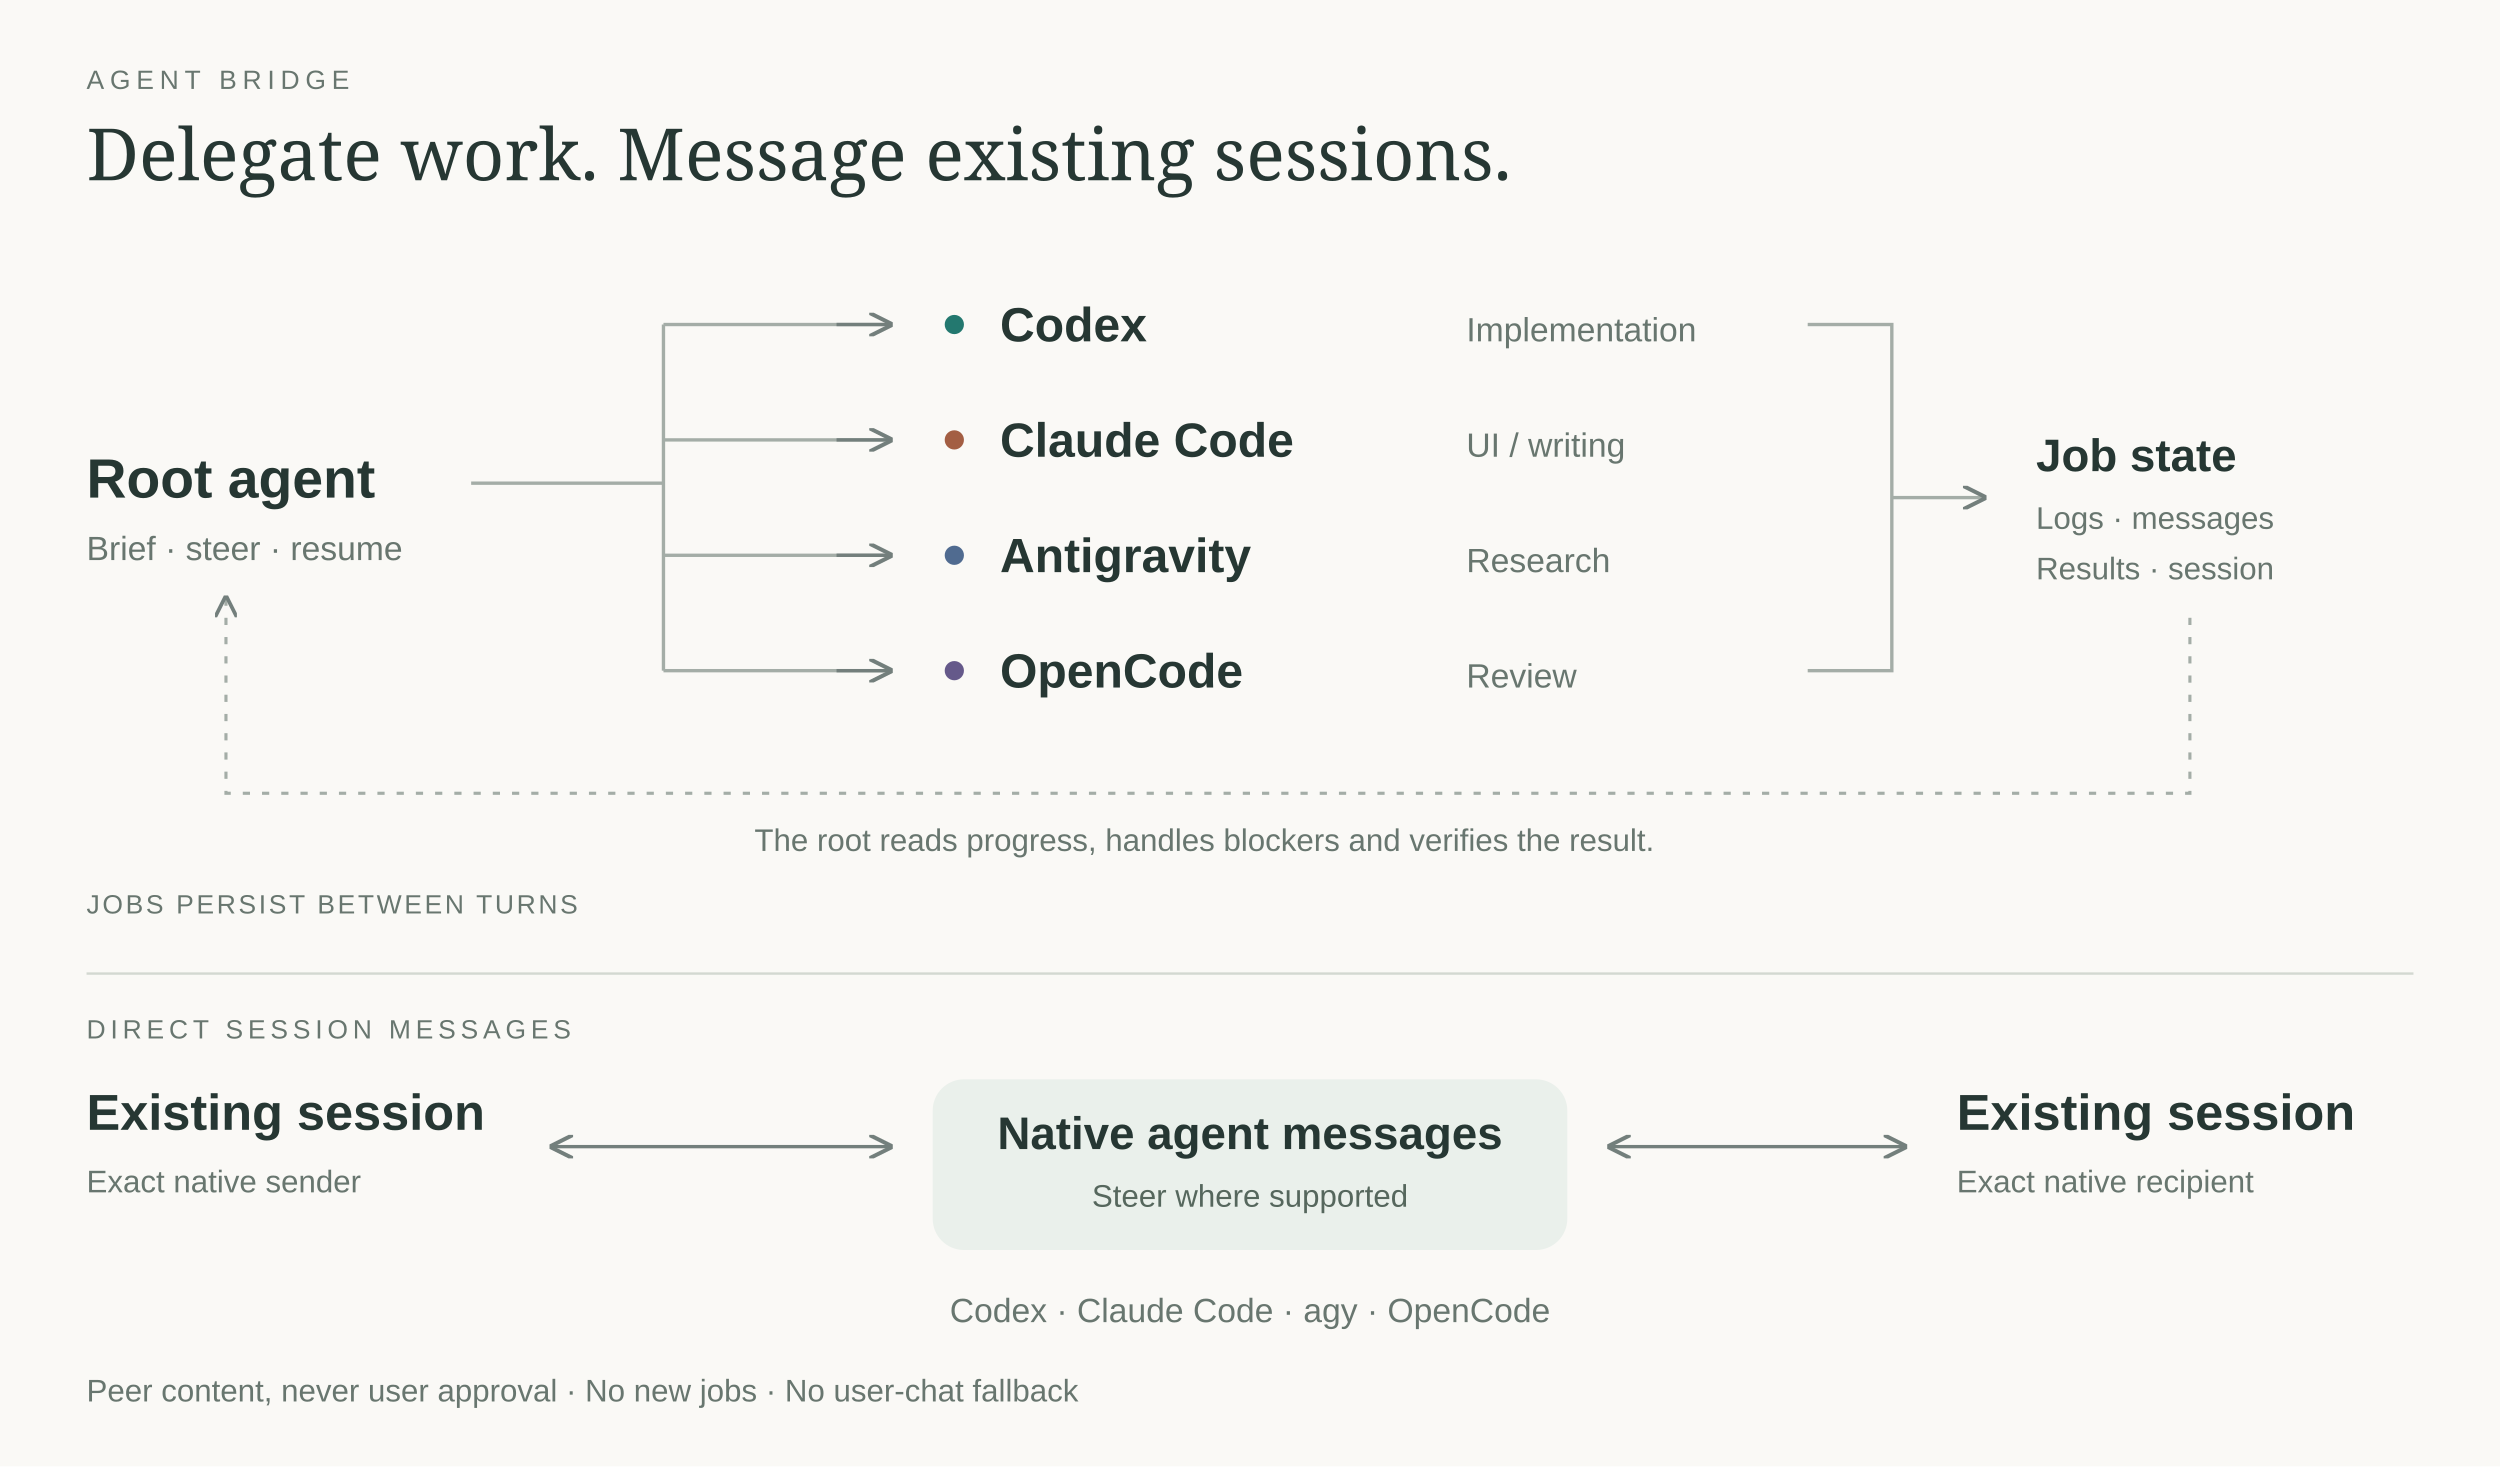
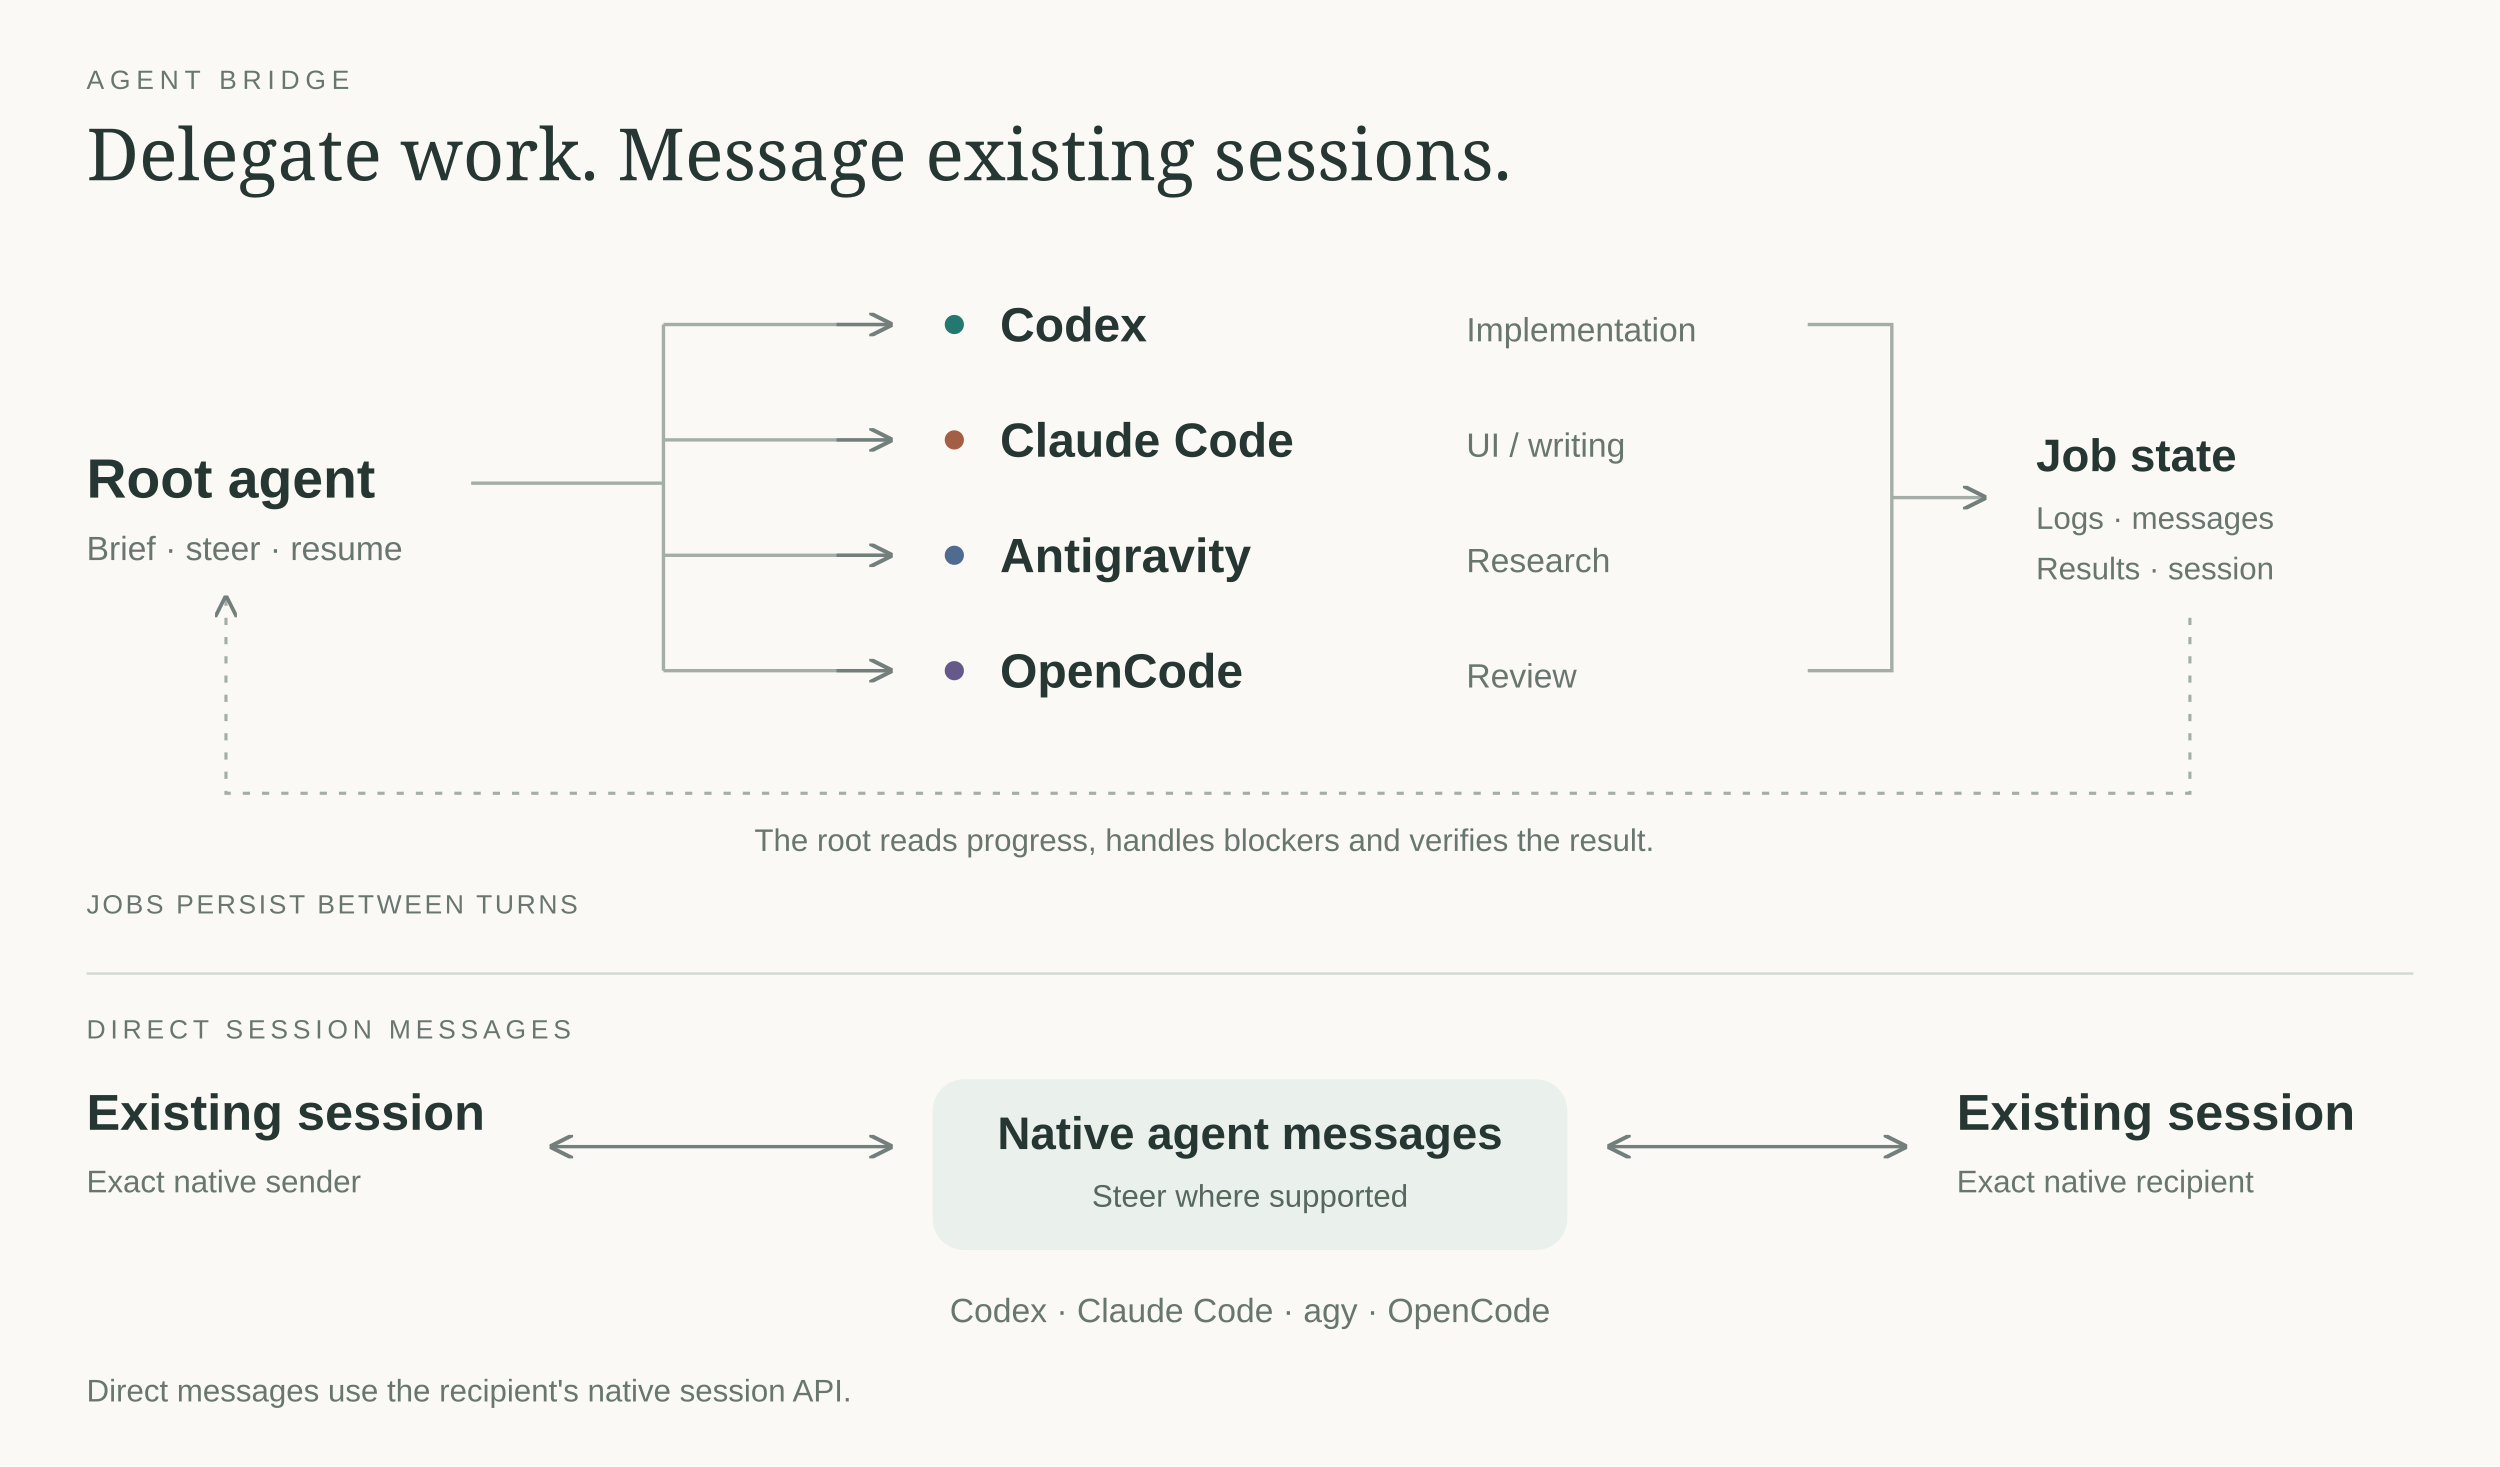
<svg xmlns="http://www.w3.org/2000/svg" width="1040" height="610" viewBox="0 0 1040 610" role="img" aria-labelledby="title desc">
  <defs>
    <marker id="arrow" markerWidth="7" markerHeight="7" refX="6" refY="3.5" orient="auto-start-reverse">
      <path d="M0 0L7 3.5L0 7" fill="none" stroke="#737f7c" stroke-width="1.2" />
    </marker>
  </defs>
  <rect width="1040" height="610" fill="#faf9f6" />
  <g font-family="Arial, Helvetica, sans-serif" fill="#263733">
    <text x="36" y="37" font-size="11" letter-spacing="2.4" fill="#68766f">AGENT BRIDGE</text>
    <text x="36" y="75" font-family="Georgia, serif" font-size="30">Delegate work. Message existing sessions.</text>
    <text x="36" y="207" font-size="23" font-weight="700">Root agent</text>
    <text x="36" y="233" font-size="14" fill="#68766f">Brief · steer · resume</text>
    <path d="M196 201H276M276 135V279M276 135H370M276 183H370M276 231H370M276 279H370" fill="none" stroke="#a4ada7" stroke-width="1.4" />
    <path d="M348 135H370" fill="none" stroke="#737f7c" stroke-width="1.4" marker-end="url(#arrow)" />
    <path d="M348 183H370" fill="none" stroke="#737f7c" stroke-width="1.4" marker-end="url(#arrow)" />
    <path d="M348 231H370" fill="none" stroke="#737f7c" stroke-width="1.4" marker-end="url(#arrow)" />
    <path d="M348 279H370" fill="none" stroke="#737f7c" stroke-width="1.4" marker-end="url(#arrow)" />
    <circle cx="397" cy="135" r="4" fill="#23786f" />
    <text x="416" y="142" font-size="20" font-weight="700">Codex</text>
    <text x="610" y="142" font-size="14" fill="#68766f">Implementation</text>
    <circle cx="397" cy="183" r="4" fill="#a35e43" />
    <text x="416" y="190" font-size="20" font-weight="700">Claude Code</text>
    <text x="610" y="190" font-size="14" fill="#68766f">UI / writing</text>
    <circle cx="397" cy="231" r="4" fill="#506b90" />
    <text x="416" y="238" font-size="20" font-weight="700">Antigravity</text>
    <text x="610" y="238" font-size="14" fill="#68766f">Research</text>
    <circle cx="397" cy="279" r="4" fill="#65598a" />
    <text x="416" y="286" font-size="20" font-weight="700">OpenCode</text>
    <text x="610" y="286" font-size="14" fill="#68766f">Review</text>
    <path d="M752 135H787V279H752" fill="none" stroke="#a4ada7" stroke-width="1.4" />
    <path d="M787 207H825" fill="none" stroke="#a4ada7" stroke-width="1.4" marker-end="url(#arrow)" />
    <text x="847" y="196" font-size="19" font-weight="700">Job state</text>
    <text x="847" y="220" font-size="13" fill="#68766f">Logs · messages</text>
    <text x="847" y="241" font-size="13" fill="#68766f">Results · session</text>
    <path d="M911 257V330H94V249" fill="none" stroke="#a4ada7" stroke-width="1.3" stroke-dasharray="3 5" marker-end="url(#arrow)" />
    <text x="501" y="354" text-anchor="middle" font-size="13" fill="#68766f">The root reads progress, handles blockers and verifies the result.</text>
    <text x="36" y="380" font-size="11" letter-spacing="1.1" fill="#68766f">JOBS PERSIST BETWEEN TURNS</text>
    <path d="M36 405H1004" stroke="#d3d8d1" />
    <text x="36" y="432" font-size="11" letter-spacing="2" fill="#68766f">DIRECT SESSION MESSAGES</text>
    <text x="36" y="470" font-size="21" font-weight="700">Existing session</text>
    <text x="36" y="496" font-size="13" fill="#68766f">Exact native sender</text>
    <path d="M230 477H370" fill="none" stroke="#737f7c" stroke-width="1.4" marker-start="url(#arrow)" marker-end="url(#arrow)" />
    <rect x="388" y="449" width="264" height="71" rx="13" fill="#eaf0eb" />
    <text x="520" y="478" text-anchor="middle" font-size="19" font-weight="700">Native agent messages</text>
    <text x="520" y="502" text-anchor="middle" font-size="13" fill="#56675d">Steer where supported</text>
    <path d="M670 477H792" fill="none" stroke="#737f7c" stroke-width="1.4" marker-start="url(#arrow)" marker-end="url(#arrow)" />
    <text x="814" y="470" font-size="21" font-weight="700">Existing session</text>
    <text x="814" y="496" font-size="13" fill="#68766f">Exact native recipient</text>
    <text x="520" y="550" text-anchor="middle" font-size="14" fill="#68766f">Codex · Claude Code · agy · OpenCode</text>
-     <text x="36" y="583" font-size="13" fill="#68766f">Peer content, never user approval · No new jobs · No user-chat fallback</text>
+     <text x="36" y="583" font-size="13" fill="#68766f">Direct messages use the recipient's native session API.</text>
  </g>
</svg>
